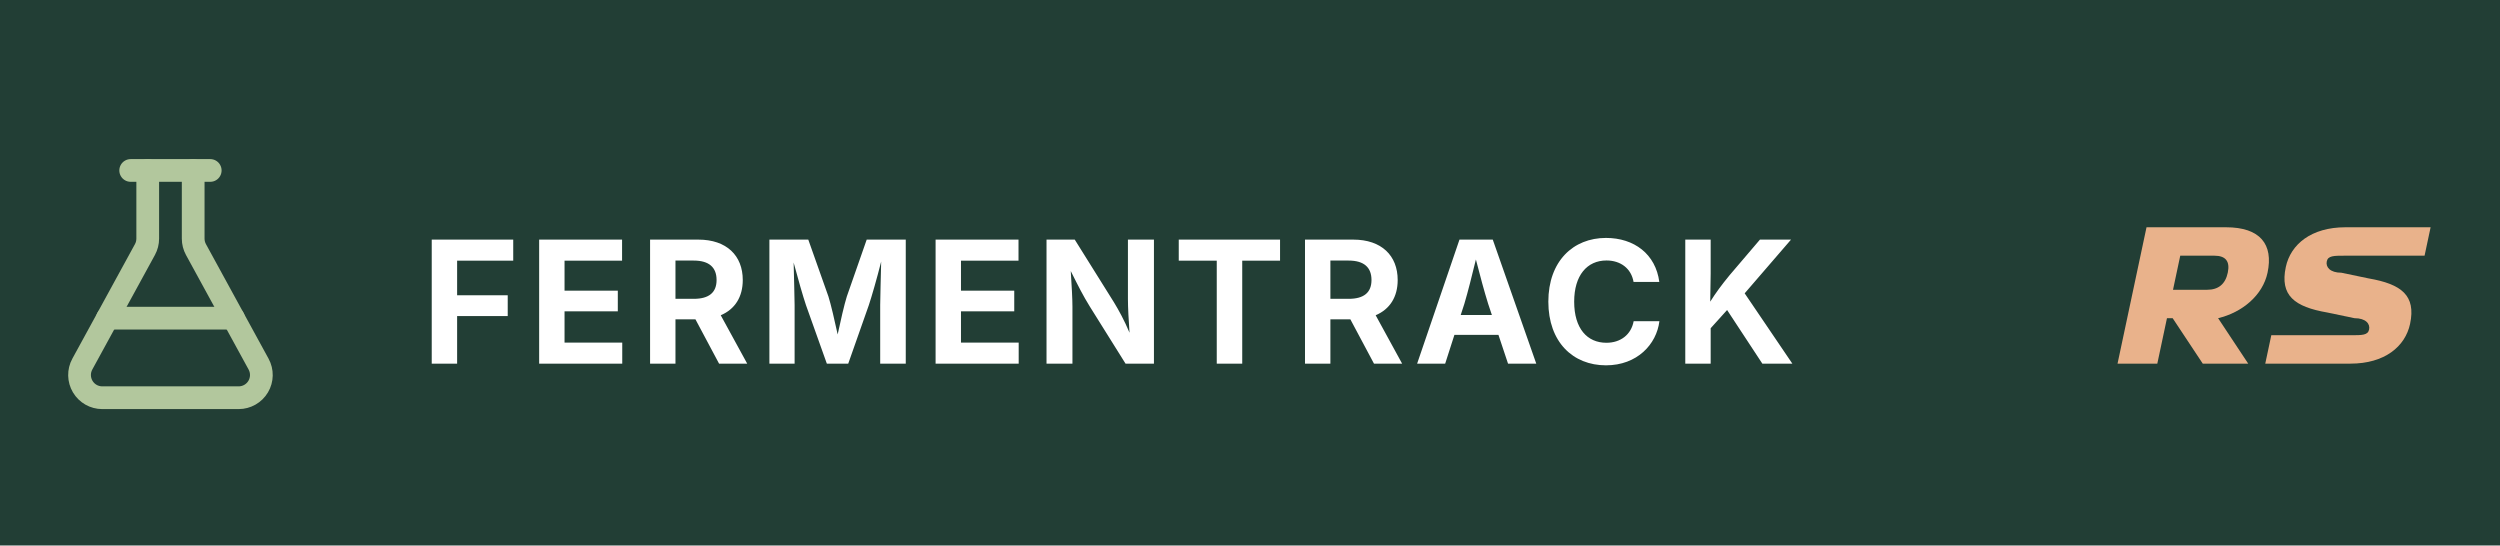
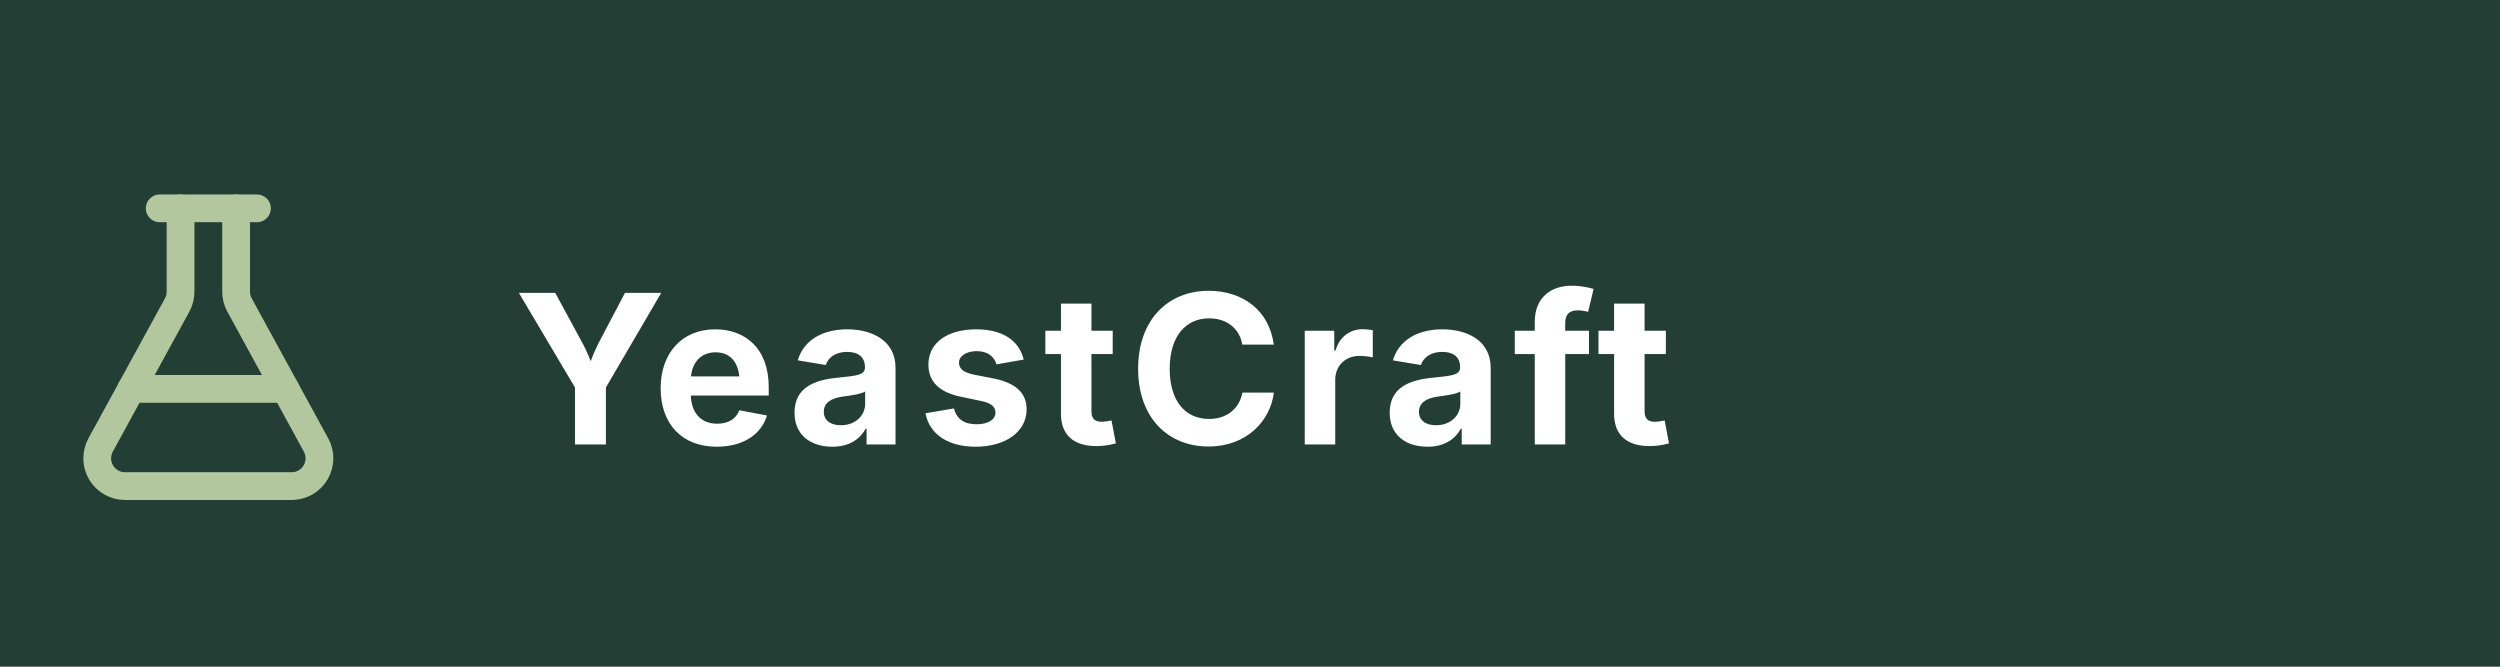
- <svg xmlns="http://www.w3.org/2000/svg" viewBox="0 0 440 96">
-   <rect width="440" height="96" fill="#223E35" />
+ <svg xmlns="http://www.w3.org/2000/svg" viewBox="0 0 360 96">
+   <rect width="360" height="96" fill="#223E35" />
  <g transform="translate(6 26) scale(2)" fill="none" stroke="#B2C79D" stroke-width="2" stroke-linecap="round" stroke-linejoin="round">
    <path d="M14 2v6a2 2 0 0 0 .245.96l5.51 10.08A2 2 0 0 1 18 22H6a2 2 0 0 1-1.755-2.96l5.51-10.08A2 2 0 0 0 10 8V2" />
    <path d="M6.453 15h11.094" />
    <path d="M8.5 2h7" />
  </g>
-   <text x="74" y="64" fill="#FFFFFF" font-family="Inter, system-ui, sans-serif" font-size="30" font-weight="700" letter-spacing="1.3" textLength="285" lengthAdjust="spacing">FERMENTRACK</text>
-   <g transform="translate(368 38)" color="#E9B28B">
-     <g transform="translate(6 1) skewX(-12)" fill="currentColor" fill-rule="evenodd">
-       <path d="M4 1h14c6 0 9 3 9 8 0 4-3 7-7 8l7 8h-8l-7-8h-1v8H4V1Zm7 5v6h6c2 0 3-1 3-3s-1-3-3-3h-6Z" />
-       <path d="M54 1H39c-6 0-9 3-9 7 0 5 3 7 9 8l5 1c2 0 3 1 3 2s-1 1-3 1H30v5h15c6 0 9-3 9-7 0-5-3-7-9-8l-5-1c-2 0-3-1-3-2s1-1 3-1h14V1Z" />
-     </g>
-   </g>
+   <text x="74" y="64" fill="#FFFFFF" font-family="Inter, system-ui, sans-serif" font-size="30" font-weight="700" letter-spacing="1.3" textLength="260" lengthAdjust="spacing">YeastCraft</text>
</svg>
